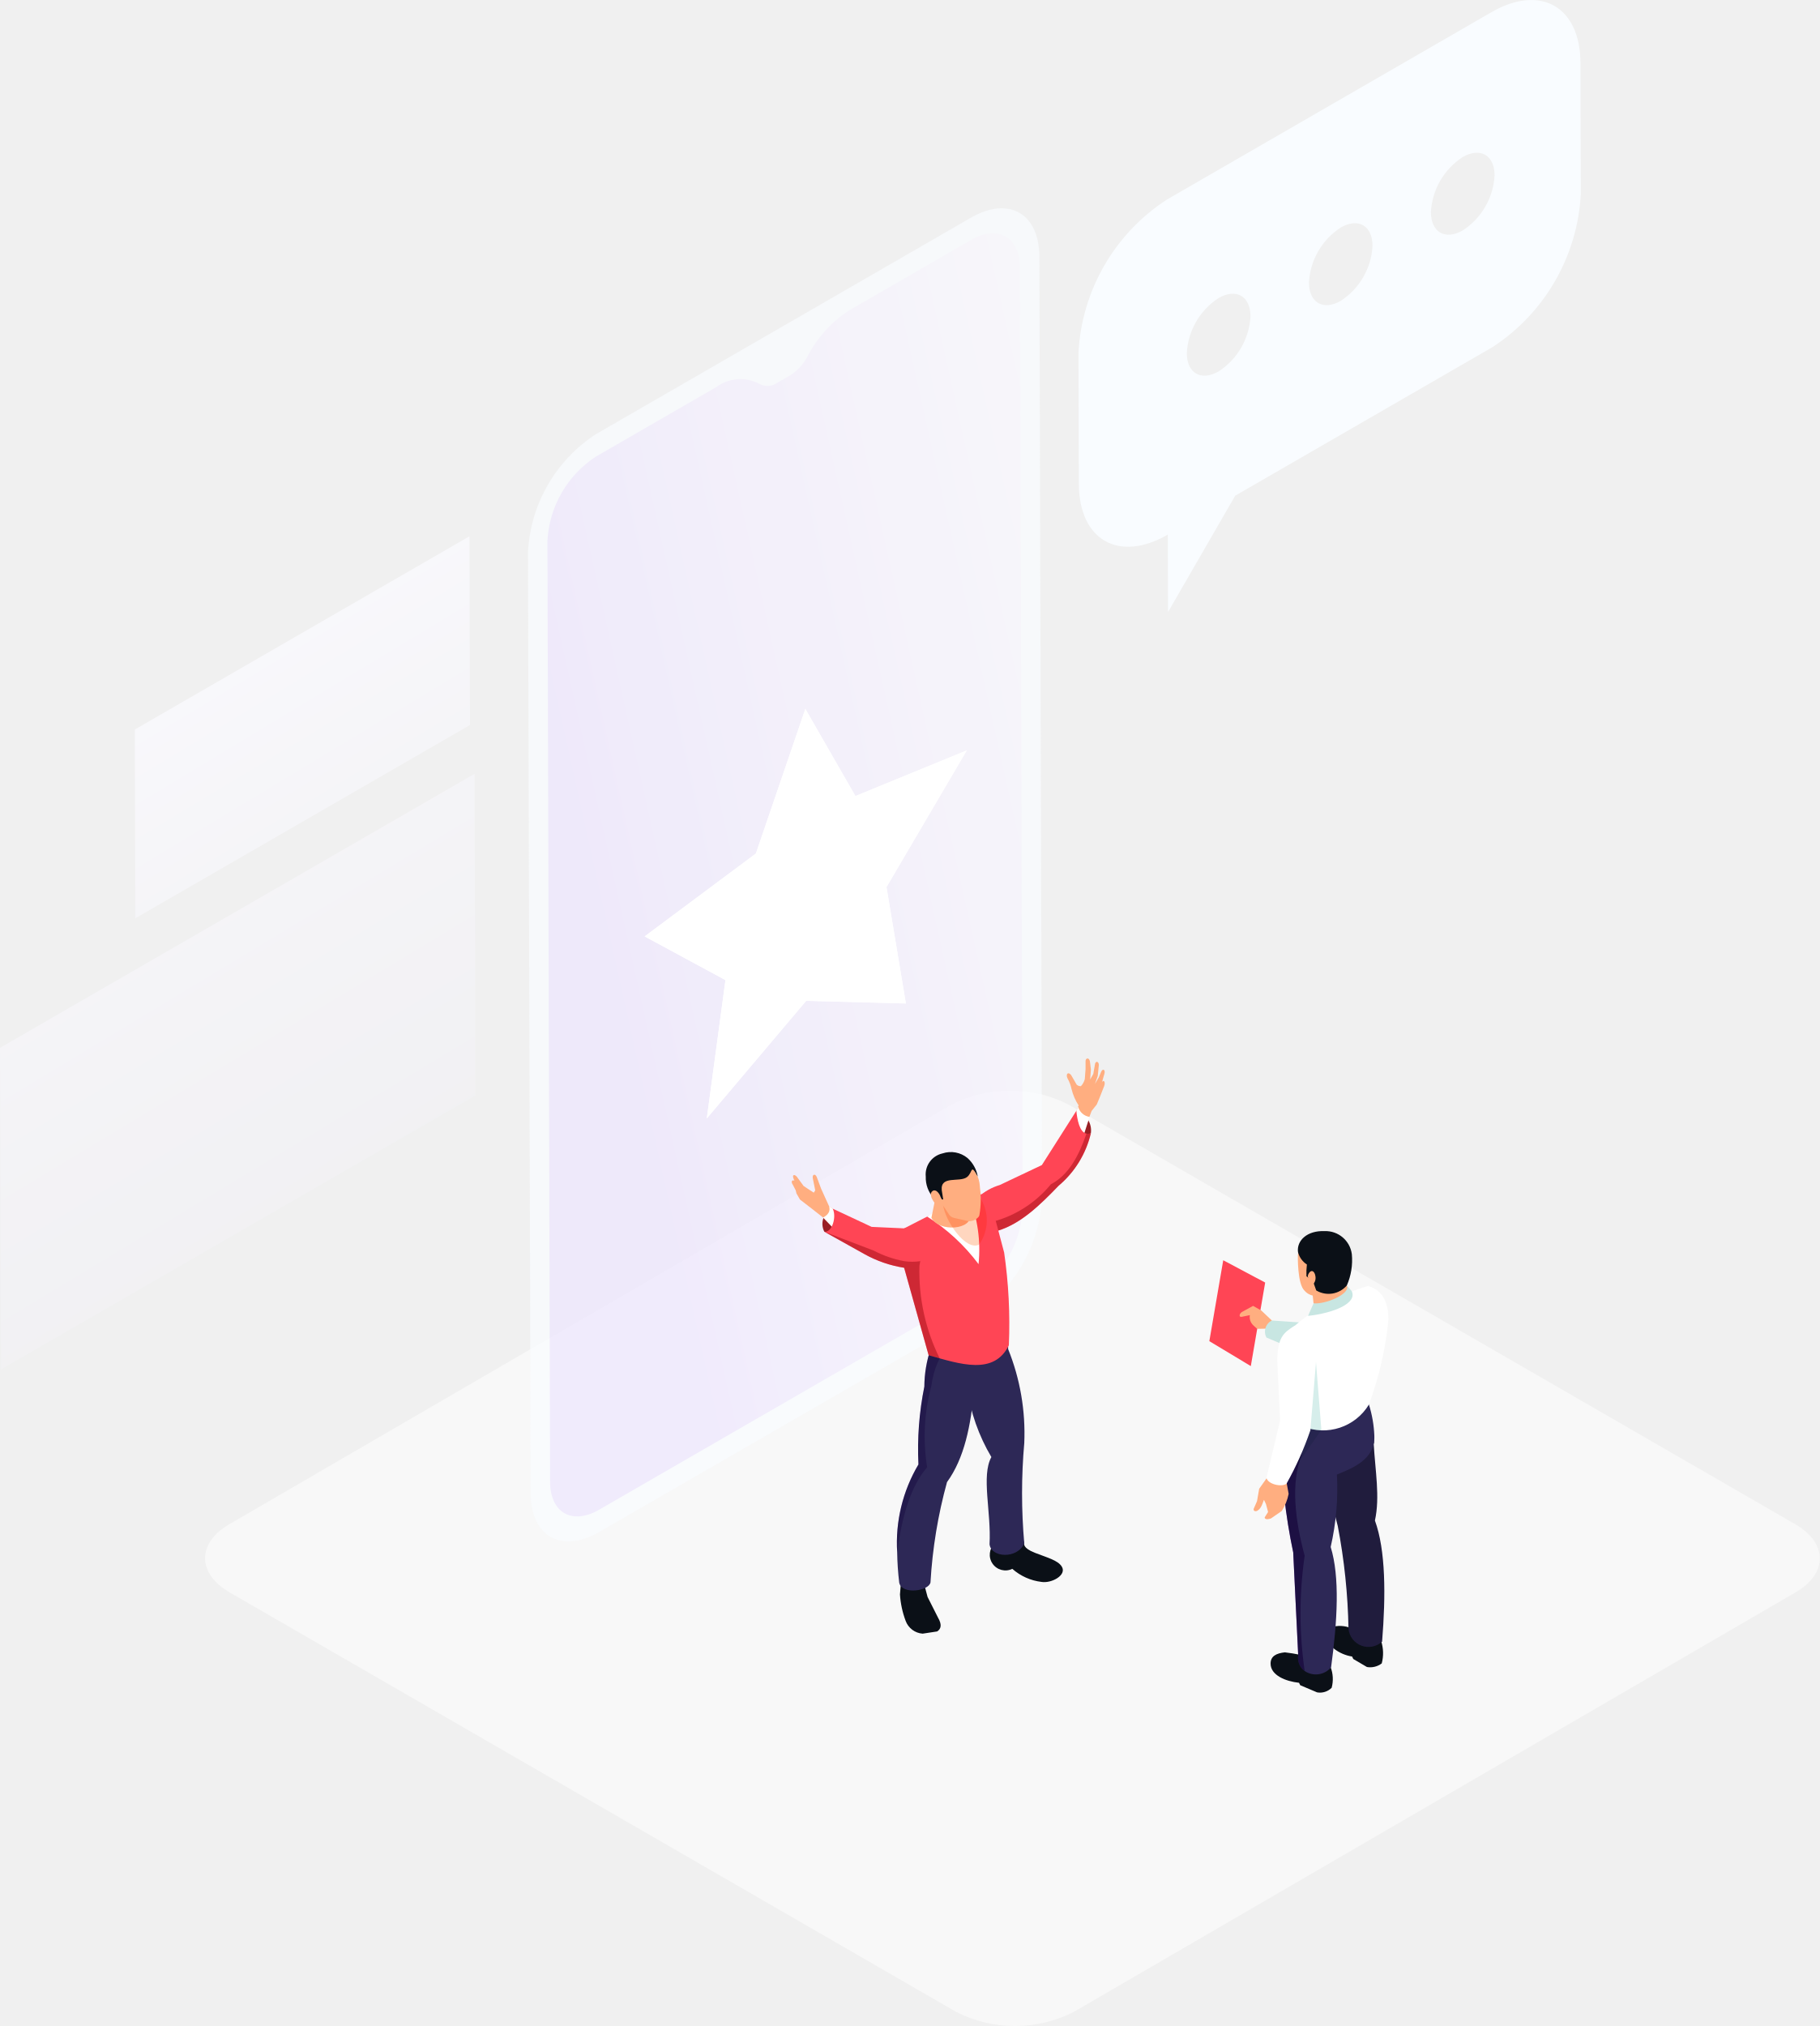
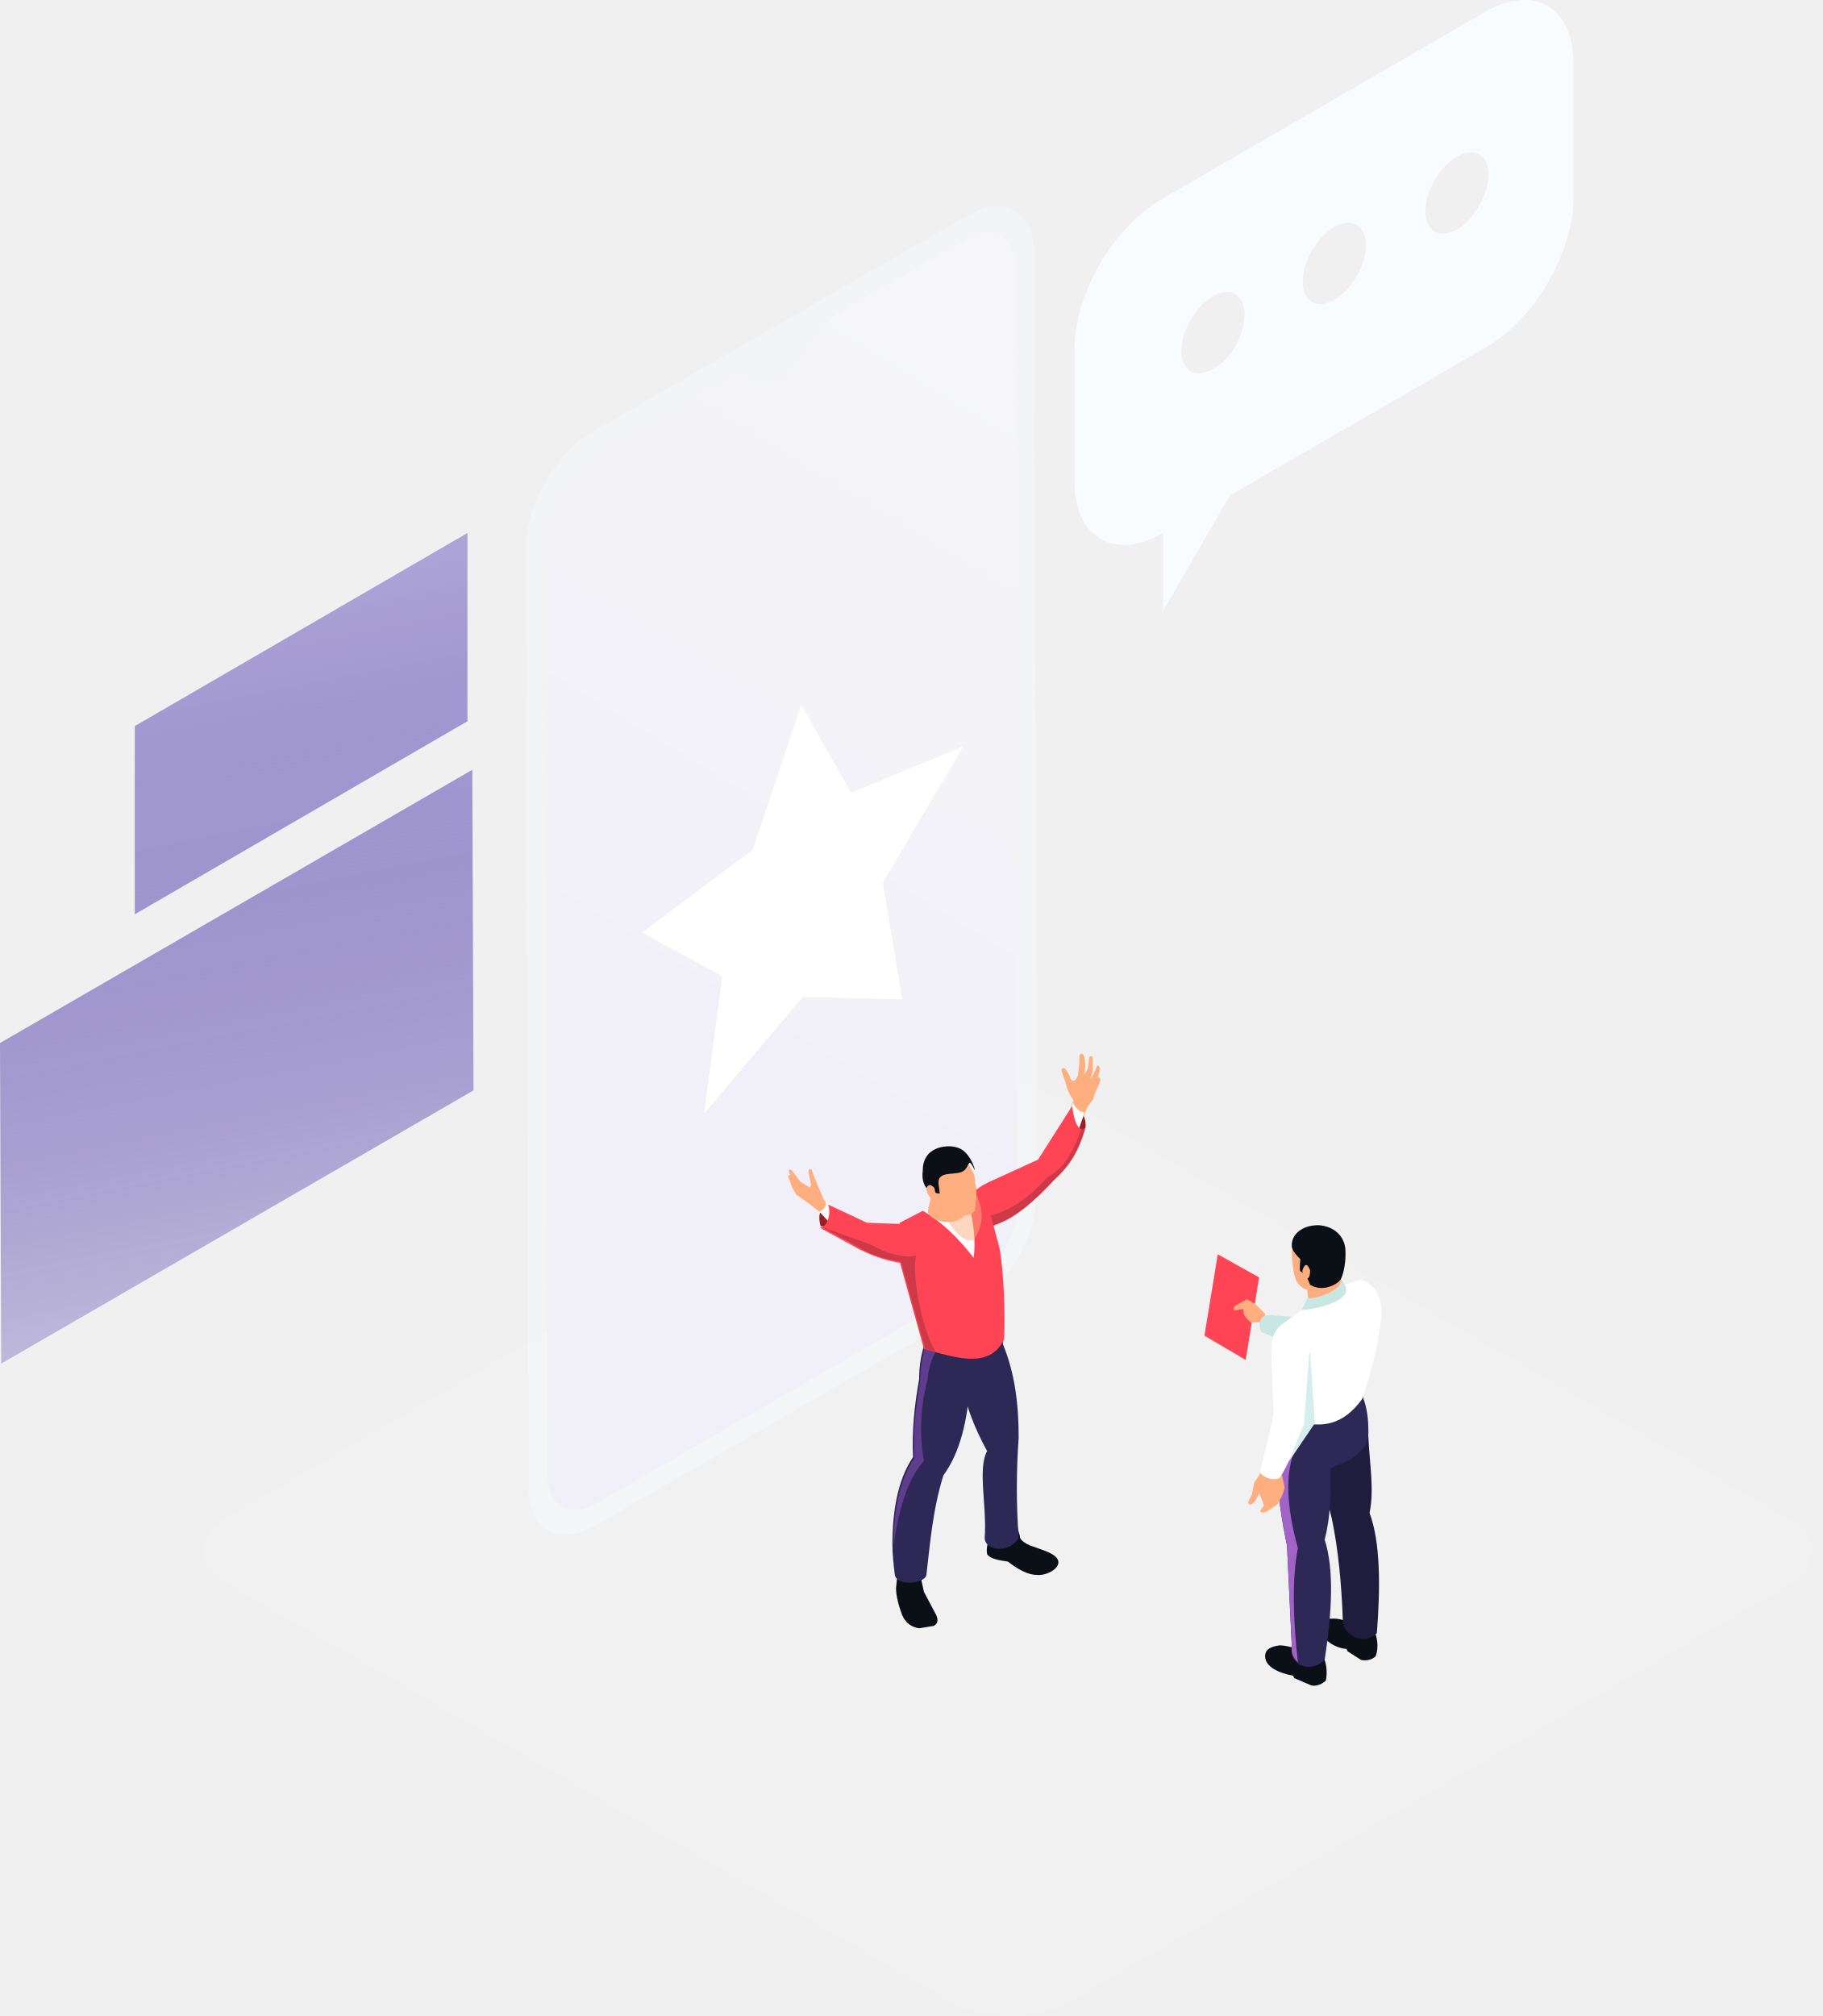
- <svg xmlns="http://www.w3.org/2000/svg" width="149.215" height="166.105" viewBox="0 0 149.215 166.105">
+ <svg xmlns="http://www.w3.org/2000/svg" width="151" height="167" viewBox="0 0 151 167" fill="none">
+   <g opacity="0.5">
+     <g opacity="0.5">
+       <g opacity="0.5">
+         <path opacity="0.5" d="M148.07 125.732C150.786 127.241 150.786 129.756 148.07 131.365L88.52 165.868C85.804 167.377 81.479 167.377 78.863 165.868L18.911 131.265C16.195 129.756 16.195 127.241 18.911 125.632L78.461 91.129C81.177 89.62 85.502 89.62 88.218 91.129L148.07 125.732Z" fill="white" />
+       </g>
+     </g>
+   </g>
+   <g opacity="0.7">
+     <g opacity="0.7">
+       <path opacity="0.7" d="M80.07 17.899C83.188 16.088 85.703 17.496 85.703 21.118L85.904 98.774C85.904 102.395 83.39 106.721 80.271 108.531L49.39 126.336C46.271 128.147 43.757 126.738 43.757 123.117L43.555 45.461C43.555 41.839 46.07 37.514 49.188 35.703L80.07 17.899Z" fill="#F9FCFF" />
+     </g>
+     <g opacity="0.7">
+       <path opacity="0.7" d="M80.07 19.81C82.284 18.502 84.094 19.609 84.094 22.123L84.295 99.78C84.295 102.295 82.485 105.413 80.272 106.721L49.39 124.525C47.177 125.833 45.367 124.727 45.367 122.212L45.165 44.555C45.165 42.041 46.976 38.922 49.189 37.614L59.148 31.881C60.455 31.076 61.763 30.976 62.668 31.68C63.071 31.981 63.574 31.881 64.076 31.579L65.082 30.976C65.585 30.674 66.189 30.07 66.491 29.366C67.396 27.656 68.704 26.248 70.011 25.544L80.07 19.81Z" fill="url(#paint0_linear)" />
+     </g>
+   </g>
+   <path d="M100.49 30.573C99.082 31.378 97.875 30.774 97.875 29.064C97.875 27.354 99.082 25.342 100.49 24.538C101.899 23.733 103.106 24.337 103.106 26.047C103.106 27.757 101.999 29.768 100.49 30.573ZM110.55 24.839C109.141 25.644 107.934 25.041 107.934 23.331C107.934 21.62 109.141 19.609 110.55 18.804C111.958 17.999 113.165 18.603 113.165 20.313C113.165 21.922 112.058 23.934 110.55 24.839ZM120.709 19.005C119.301 19.81 118.094 19.206 118.094 17.496C118.094 15.786 119.301 13.774 120.709 12.97C122.117 12.165 123.325 12.768 123.325 14.479C123.325 16.088 122.117 18.2 120.709 19.005ZM123.023 0.999L96.266 16.49C92.242 18.804 88.922 24.437 89.023 29.165V39.928C89.023 44.555 92.343 46.467 96.366 44.153V50.591L101.899 41.035L123.123 28.762C127.147 26.449 130.467 20.816 130.366 16.088V5.325C130.366 0.496 127.046 -1.314 123.023 0.999Z" fill="#F9FCFF" />
+   <path d="M70.514 65.68L79.769 61.857L73.13 73.123L74.739 82.78L66.491 82.579L58.343 92.236L59.852 80.869L53.213 77.248L62.366 70.407L66.39 58.437L70.514 65.68Z" fill="white" />
+   <path d="M73.13 73.123L74.739 82.78L66.491 82.579L58.343 92.236L59.852 80.869L53.213 77.248L62.366 70.407L66.39 58.437L70.514 65.68L79.769 61.857L73.13 73.123Z" fill="white" />
+   <path d="M82.082 125.531V127.241C81.881 127.644 81.68 128.147 81.781 128.75C82.082 129.153 82.787 129.253 83.491 129.354C84.295 129.957 85.1 130.46 85.905 130.46C86.71 130.561 88.017 129.857 87.615 129.153C87.313 128.65 86.508 128.449 85.402 128.046C84.396 127.644 84.497 127.241 84.497 127.241L83.994 125.531H82.082Z" fill="#0B1017" />
+   <path d="M79.769 114.466C79.87 116.076 80.674 118.188 81.781 120.2C80.976 121.709 81.781 124.727 81.58 127.442C81.68 128.549 83.793 128.65 84.396 127.342C84.195 124.727 84.195 121.91 84.396 119.093C84.396 116.377 84.094 113.762 83.089 111.348V109.034L78.461 112.656L79.769 114.466Z" fill="#2D2856" />
+   <path d="M74.438 129.454L74.337 130.561L74.236 131.567C74.236 132.17 74.438 132.975 74.739 133.78C75.041 134.484 75.544 134.786 76.148 134.886L77.355 134.685C77.757 134.484 77.757 134.082 77.455 133.579L76.55 131.869L76.349 130.963L76.248 129.454H74.438Z" fill="#0B1017" />
+   <path d="M80.373 114.567C80.172 117.585 79.568 120.301 78.16 122.212C77.255 125.129 77.053 127.945 76.752 130.46C76.651 131.164 74.337 131.466 74.136 130.46C74.036 129.656 73.935 128.75 73.935 127.945C73.935 125.33 74.337 122.614 75.645 120.703C75.544 118.59 75.746 116.478 76.148 114.265C76.148 113.058 76.349 112.052 76.651 111.147C76.752 110.845 76.852 110.644 76.953 110.342C77.355 110.443 77.757 110.443 78.16 110.543H78.26C80.172 110.644 81.681 110.04 82.988 108.833C83.29 111.348 82.988 113.662 80.373 114.567Z" fill="#2D2856" />
+   <path opacity="0.5" d="M78.461 110.543C78.461 110.543 78.461 110.644 78.461 110.543C77.556 111.65 76.953 112.857 76.852 114.265C76.248 116.579 76.148 118.792 76.55 121.005C75.142 122.614 74.438 125.129 74.035 128.046C74.035 125.431 74.438 122.715 75.746 120.803C75.645 118.691 75.846 116.579 76.248 114.366C76.248 113.158 76.45 112.153 76.751 111.247L78.461 110.543Z" fill="#924FC2" />
+   <path d="M88.822 91.632L88.722 93.443L89.426 93.744L89.929 93.443C90.029 92.638 89.627 91.833 88.822 91.632Z" fill="#991F24" />
+   <path d="M88.52 92.236L88.923 91.129C88.621 90.727 88.42 90.224 88.319 89.821C88.219 89.419 88.118 89.218 88.017 88.916C87.816 88.514 88.118 88.313 88.319 88.614C88.52 88.916 88.621 89.117 88.721 89.419C88.822 89.52 88.923 89.52 89.023 89.52C89.224 89.319 89.325 89.117 89.325 88.916L89.426 88.111V87.508C89.426 87.206 89.727 87.206 89.828 87.508L89.928 88.212L89.828 89.017L90.13 88.514L90.23 87.709C90.23 87.407 90.532 87.407 90.532 87.709V88.715L90.331 89.419L90.633 88.916L90.834 88.413C90.934 88.111 91.136 88.313 91.136 88.614L90.934 89.319C91.035 89.117 91.236 89.319 91.136 89.62L90.733 90.526L90.532 91.129L90.13 91.632L89.325 93.543L88.52 92.236Z" fill="#FFAE80" />
+   <path d="M88.521 92.236L89.326 93.744L89.828 92.135C89.426 92.135 89.024 91.733 88.923 91.33L88.521 92.236Z" fill="white" />
+   <path d="M89.928 93.443C89.325 95.454 88.621 96.561 87.313 97.768C85.804 99.377 84.195 100.886 82.384 101.49L82.082 101.691L81.479 102.093L80.775 98.673C81.177 98.271 81.781 97.969 82.485 97.667L86.005 96.058L88.822 91.632C88.922 92.336 89.124 93.443 89.627 93.543C89.727 93.543 89.828 93.543 89.928 93.443Z" fill="#FF4555" />
+   <path opacity="0.5" d="M89.929 93.443C89.325 95.455 88.621 96.561 87.314 97.768C85.805 99.378 84.195 100.887 82.385 101.49L82.083 101.691L81.982 100.685C83.592 100.384 85.302 99.177 86.71 97.567C88.219 96.762 89.024 95.253 89.627 93.342C89.728 93.543 89.828 93.543 89.929 93.443Z" fill="#9E2E3B" />
+   <path d="M68 101.591C67.698 100.585 68 100.082 68.603 99.679L69.408 100.786L69.006 101.591H68Z" fill="#991F24" />
+   <path d="M68.905 101.389L67.899 100.383L66.994 99.679L65.988 98.975L65.686 98.472L65.586 98.271L65.384 97.668C65.183 97.366 65.384 97.265 65.485 97.366L65.384 97.165C65.284 96.863 65.485 96.762 65.686 97.064L66.29 97.869L67.094 98.372L67.195 98.171L66.994 97.165C66.893 96.863 67.195 96.662 67.296 97.064L67.698 98.07L68.302 99.478L69.207 100.182L68.905 101.389Z" fill="#FFAE80" />
+   <path d="M68.402 99.478C68.503 99.88 68.302 100.182 67.899 100.383L69.006 101.591L69.509 100.283L68.402 99.478Z" fill="white" />
+   <path d="M74.538 101.289V104.508L76.55 111.75C79.165 112.454 81.982 113.46 83.189 110.945C83.29 109.235 83.189 105.312 82.787 103.301L82.082 100.685L80.875 98.472L77.656 99.679L74.538 101.289Z" fill="#FF4555" />
+   <path d="M75.846 104.407C75.544 104.508 75.142 104.608 74.538 104.608C73.331 104.407 72.225 104.005 71.219 103.502L67.899 101.691C68.503 101.792 68.905 100.484 68.603 99.78L71.823 101.289L74.538 101.389C75.243 101.188 75.746 101.49 76.148 102.094C76.651 103.301 76.55 104.105 75.846 104.407Z" fill="#FF4555" />
+   <path d="M76.45 100.283C77.959 101.188 79.367 102.496 80.674 104.206C80.876 102.395 80.574 100.384 79.87 98.674C78.663 98.975 77.657 99.679 76.45 100.283Z" fill="white" />
+   <path d="M76.852 100.383L77.355 98.07L79.467 97.869L80.071 100.082C80.272 101.389 77.455 101.691 76.852 100.383Z" fill="#FFAE80" />
+   <path opacity="0.5" d="M77.757 99.378C77.959 100.685 79.669 103.2 80.674 102.697C81.58 101.389 81.479 100.082 80.775 98.774L77.757 99.378Z" fill="#FFAE80" />
+   <path d="M77.657 99.277L77.858 99.478L78.26 100.082C78.361 100.182 78.461 100.283 78.662 100.384L79.87 100.685C80.171 100.685 80.473 100.585 80.674 100.384C80.775 100.283 80.775 100.283 80.775 100.182C80.876 99.378 80.976 98.472 80.775 97.969V97.768C80.775 97.466 80.674 97.165 80.473 96.863L79.97 95.958C79.467 95.253 78.763 95.052 77.858 95.153C77.154 95.455 76.751 95.857 76.55 96.662C76.55 97.366 76.55 97.969 76.952 98.472L77.657 99.277Z" fill="#FFAE80" />
+   <path d="M77.053 98.774L77.858 98.875L77.757 98.07C77.657 96.863 79.266 97.466 79.87 96.963C80.373 96.561 80.171 95.756 80.775 96.963C80.674 96.46 80.373 95.857 79.97 95.454C79.467 94.951 78.662 94.851 77.858 95.052C76.852 95.354 76.45 96.058 76.45 96.963C76.349 97.768 76.55 98.271 77.053 98.774Z" fill="#0B1017" />
+   <path d="M77.254 98.271C77.154 98.17 77.053 98.17 77.053 98.17C76.852 98.17 76.751 98.372 76.751 98.472C76.751 98.673 76.852 98.774 76.852 98.875C76.952 98.975 76.952 99.076 77.053 99.176C77.154 99.277 77.254 99.377 77.455 99.377C77.556 99.377 77.556 99.377 77.556 99.377V99.277C77.656 99.076 77.556 98.874 77.455 98.673C77.455 98.573 77.455 98.372 77.254 98.271Z" fill="#FFAE80" />
+   <path opacity="0.5" d="M68 101.591L71.319 103.401C72.225 104.005 73.432 104.307 74.639 104.508L76.651 111.75C77.154 111.851 77.556 112.052 77.556 112.052C76.349 110.04 75.645 106.017 75.846 104.407C75.846 104.307 75.846 104.105 75.947 104.005C75.544 104.105 75.041 104.105 74.639 104.005C73.734 103.904 72.929 103.502 72.124 103.099L68 101.591Z" fill="#9E2E3B" />
+   <path d="M100.893 103.904L99.786 110.644L103.206 112.656L104.313 105.815L100.893 103.904Z" fill="#FF4555" />
+   <path d="M104.011 108.028L103.307 107.626L102.402 108.129C102.201 108.23 102.1 108.632 102.402 108.531L103.005 108.431C103.005 108.833 103.106 109.034 103.307 109.235L103.609 109.537H104.715L104.816 108.833L104.011 108.028Z" fill="#FFAE80" />
+   <path d="M108.035 109.135L104.917 108.934C104.313 109.135 104.213 109.839 104.514 110.342L107.432 111.549L108.035 109.135Z" fill="#C8E6E2" />
+   <path d="M104.816 137.2C104.816 136.596 105.319 136.395 106.023 136.295C106.627 136.295 107.432 136.596 108.538 136.798L109.745 137.502C109.946 138.105 109.946 138.709 109.846 139.212C109.544 139.513 109.041 139.715 108.639 139.614L107.23 139.011L107.13 138.809C106.023 138.608 104.816 138.105 104.816 137.2Z" fill="#0B1017" />
+   <path d="M109.343 134.685C109.343 134.182 109.745 134.082 110.45 134.082C111.657 134.082 111.757 134.685 112.864 134.685L113.97 135.389C114.171 135.993 114.171 136.697 113.97 137.2C113.668 137.502 113.165 137.602 112.763 137.502L111.657 136.798L111.556 136.596C110.45 136.496 109.343 135.691 109.343 134.685Z" fill="#0B1017" />
+   <path d="M113.266 117.584L109.242 119.295C109.242 119.999 109.242 120.703 109.343 121.206C109.645 123.117 110.349 125.833 110.349 125.833C110.852 128.247 111.153 131.164 111.254 134.283C111.254 135.389 112.964 136.395 114.071 135.289C114.372 131.466 114.372 127.744 113.467 125.33C113.869 123.419 113.467 121.206 113.366 118.993C113.366 118.993 113.165 117.584 113.266 117.584Z" fill="#201C3D" />
+   <path d="M110.248 121.608C110.248 123.821 110.248 125.632 109.745 127.543C110.55 129.957 110.349 133.679 109.745 137.502C109.041 138.206 108.136 138.206 107.532 137.803C107.13 137.502 106.929 137.099 107.029 136.496L106.627 128.046C106.627 128.046 106.023 125.229 105.923 123.419C105.722 121.608 106.426 117.283 106.426 117.283C106.828 117.383 107.13 117.484 107.532 117.484C109.947 117.786 112.16 116.88 112.864 115.573C112.864 115.673 112.964 115.774 112.964 115.874C113.266 116.679 113.367 117.584 113.367 118.49C113.467 120.401 111.556 121.105 110.248 121.608Z" fill="#2D2856" />
+   <path d="M105.923 110.141C106.124 111.348 106.124 112.555 106.124 113.762C106.124 114.164 106.124 114.567 106.124 115.07C106.124 115.875 106.225 116.579 106.426 117.283C106.728 117.484 107.13 117.585 107.432 117.685C109.544 118.389 111.355 117.987 112.864 115.875C113.165 114.969 114.171 111.951 114.473 108.833C114.473 107.425 113.97 106.419 112.763 106.017C110.651 106.52 108.438 107.928 106.124 109.839C106.124 109.94 106.023 110.04 105.923 110.141Z" fill="white" />
+   <path d="M108.237 106.218L108.438 108.129C109.745 108.129 111.657 107.224 111.455 106.62L110.751 105.312L108.237 106.218Z" fill="#FFAE80" />
+   <path d="M107.633 106.419C108.136 107.023 108.84 106.922 109.645 106.721C110.751 106.218 111.556 105.413 111.455 104.005C111.556 102.898 111.053 101.792 109.242 101.892C108.136 101.892 107.13 102.395 107.029 103.602C107.029 103.602 107.029 105.916 107.633 106.419Z" fill="#FFAE80" />
+   <path d="M108.337 107.525L107.834 108.531C109.946 108.33 111.958 107.525 111.455 106.52L111.053 106.017C111.355 106.721 109.242 107.626 108.337 107.525Z" fill="#C8E6E2" />
+   <path d="M107.029 103.301C107.13 103.703 107.432 104.005 107.733 104.307C107.733 104.307 107.633 105.212 107.733 105.312C107.834 105.312 108.236 105.715 108.236 105.715L108.538 106.419C109.444 107.023 110.651 106.52 111.053 106.017C111.254 105.715 111.556 104.608 111.455 103.401C111.355 102.496 110.651 101.591 109.242 101.49C107.834 101.49 106.929 102.295 107.029 103.301Z" fill="#0B1017" />
+   <path d="M107.934 105.413C107.834 105.212 108.035 104.91 108.136 104.809C108.337 104.709 108.437 105.011 108.538 105.212C108.538 105.413 108.538 105.614 108.437 105.815C108.337 106.017 108.035 105.815 108.035 105.614C107.834 105.514 108.035 105.514 107.934 105.413Z" fill="#FFAE80" />
+   <path d="M105.923 123.318C106.023 125.229 106.627 127.945 106.627 127.945L107.029 136.395C106.929 136.999 107.231 137.401 107.532 137.703C107.13 134.182 107.029 130.762 107.532 128.247C106.728 125.33 106.325 122.212 107.331 119.999C107.331 119.093 107.231 118.289 107.432 117.584C107.13 117.484 106.728 117.383 106.426 117.182C106.426 117.283 105.722 121.508 105.923 123.318Z" fill="#A263C7" />
+   <path d="M108.538 111.952L108.941 117.886L106.828 121.005L106.526 115.875L108.538 111.952Z" fill="#D6EEEB" />
+   <path d="M104.716 121.608L105.822 121.206H105.923L106.023 121.306C106.023 121.407 106.426 123.117 106.426 123.218C106.325 123.721 106.124 124.123 105.822 124.626L104.917 125.229C104.917 125.229 104.414 125.431 104.414 125.129L104.716 124.727L104.514 124.123L104.313 123.721L104.112 124.123C103.81 124.727 103.408 124.727 103.408 124.425L103.71 123.821L103.911 122.815L104.716 121.608Z" fill="#FFAE80" />
+   <path d="M106.728 109.336C105.822 109.939 105.319 110.342 105.319 112.153L105.521 117.182L104.414 121.91C104.515 122.413 105.621 122.715 106.024 122.413C106.828 121.206 107.13 120.099 108.035 117.987L108.438 112.555C108.639 110.442 108.639 109.034 106.728 109.336Z" fill="white" />
+   <path d="M39.13 63.768L39.231 90.324L0.101 112.957L0 86.401L39.13 63.768ZM38.728 59.745V44.153L11.166 60.147V75.739L38.728 59.745Z" fill="url(#paint1_linear)" />
  <defs>
-     <linearGradient id="a" x1="1.778" y1="-0.278" x2="0.179" y2="0.695" gradientUnits="objectBoundingBox">
-       <stop offset="0" stop-color="#fff" />
-       <stop offset="0.387" stop-color="#fbfafe" />
-       <stop offset="0.811" stop-color="#f2edfe" />
-       <stop offset="1" stop-color="#ede5fe" />
+     <linearGradient id="paint0_linear" x1="114.836" y1="-10.204" x2="52.169" y2="92.824" gradientUnits="userSpaceOnUse">
+       <stop stop-color="white" />
+       <stop offset="0.387" stop-color="#FCFBFF" />
+       <stop offset="0.811" stop-color="#F3EDFE" />
+       <stop offset="1" stop-color="#EDE5FE" />
    </linearGradient>
-     <clipPath id="b">
-       <path d="M11237.07,1082.573l9.13-3.743-6.582,11.207,1.59,9.543-8.176-.218-8.148,9.643,1.53-11.343-6.626-3.582,9.12-6.794,4.056-11.857Z" fill="#fff" />
-     </clipPath>
-     <linearGradient id="c" x1="0.354" y1="0.092" x2="0.771" y2="1.302" gradientUnits="objectBoundingBox">
-       <stop offset="0" stop-color="#aca3d7" />
-       <stop offset="0.306" stop-color="#786abe" stop-opacity="0.639" />
-       <stop offset="0.622" stop-color="#4834a6" stop-opacity="0.298" />
-       <stop offset="0.849" stop-color="#291297" stop-opacity="0.082" />
-       <stop offset="0.963" stop-color="#1e0692" stop-opacity="0" />
+     <linearGradient id="paint1_linear" x1="13.88" y1="50.566" x2="30.247" y2="133.659" gradientUnits="userSpaceOnUse">
+       <stop stop-color="#ACA3D7" />
+       <stop offset="0.104" stop-color="#9A8FCE" stop-opacity="0.892" />
+       <stop offset="0.518" stop-color="#5846AE" stop-opacity="0.462" />
+       <stop offset="0.814" stop-color="#2E189A" stop-opacity="0.154" />
+       <stop offset="0.963" stop-color="#1E0692" stop-opacity="0" />
    </linearGradient>
  </defs>
-   <g transform="translate(-11166.931 -1017.308)">
-     <g opacity="0.5">
-       <g style="isolation:isolate">
-         <path d="M11314.132,1142.272c2.673,1.543,2.688,4.043.031,5.587l-59.187,34.4a10.628,10.628,0,0,1-9.646,0l-59.566-34.391c-2.681-1.548-2.694-4.048-.039-5.592l59.188-34.4a10.628,10.628,0,0,1,9.654,0Z" fill="#fff" />
-       </g>
-     </g>
-     <g opacity="0.7">
-       <path d="M11246.545,1035.15c3.089-1.784,5.6-.353,5.61,3.2l.219,77.16a12.282,12.282,0,0,1-5.574,9.654l-30.744,17.75c-3.1,1.788-5.605.357-5.616-3.193l-.219-77.16a12.283,12.283,0,0,1,5.58-9.665Z" fill="#f9fcff" />
-       <path d="M11246.55,1036.984c2.2-1.272,4-.246,4.009,2.292l.22,77.16a8.8,8.8,0,0,1-3.983,6.9l-30.744,17.749c-2.209,1.276-4.008.25-4.016-2.28l-.218-77.16a8.8,8.8,0,0,1,3.988-6.911l9.876-5.7a3.323,3.323,0,0,1,3.541-.245,1.339,1.339,0,0,0,1.439-.1l1.047-.6a4.074,4.074,0,0,0,1.434-1.563,9.946,9.946,0,0,1,3.525-3.835Z" fill="url(#a)" />
-     </g>
-     <g style="isolation:isolate">
-       <path d="M11266.863,1047.751c-1.443.833-2.616.164-2.621-1.493a5.741,5.741,0,0,1,2.6-4.511c1.442-.832,2.616-.163,2.621,1.494a5.745,5.745,0,0,1-2.6,4.51m10.015-5.782c-1.442.833-2.616.164-2.621-1.494a5.741,5.741,0,0,1,2.6-4.51c1.441-.832,2.608-.159,2.612,1.5a5.725,5.725,0,0,1-2.6,4.506m10.008-5.778c-1.442.832-2.616.164-2.621-1.494a5.739,5.739,0,0,1,2.6-4.51c1.441-.833,2.616-.164,2.621,1.494a5.744,5.744,0,0,1-2.6,4.51m2.346-17.887-26.617,15.367a15.96,15.96,0,0,0-7.247,12.552l.031,10.747c.013,4.617,3.275,6.485,7.294,4.166l.018,6.35,5.508-9.541,21.09-12.176a15.988,15.988,0,0,0,7.247-12.561l-.029-10.747c-.015-4.617-3.284-6.472-7.294-4.157" fill="#f9fcff" />
-     </g>
-     <g style="mix-blend-mode:overlay;isolation:isolate">
-       <path d="M11237.07,1082.573l9.13-3.743-6.582,11.207,1.59,9.543-8.176-.218-8.148,9.643,1.53-11.343-6.626-3.582,9.12-6.794,4.056-11.857Z" fill="#fff" />
-       <g clip-path="url(#b)">
-         <path d="M11239.618,1090.037l1.59,9.543h0l-8.176-.218-8.148,9.643,1.53-11.343-6.626-3.582,9.12-6.794,4.056-11.857,4.106,7.145,9.13-3.743-6.582,11.207" fill="#fff" />
-       </g>
-     </g>
-     <path d="M11248.5,1142.156v1.677a1.285,1.285,0,0,0,1.434,2.1,4.4,4.4,0,0,0,2.39,1.07c.826.139,2.118-.562,1.658-1.27-.325-.5-1.145-.708-2.188-1.113s-.879-.768-.879-.768l-.454-1.7Z" fill="#0b1017" />
-     <path d="M11246.217,1131.067a15.355,15.355,0,0,0,2,5.7c-.848,1.545,0,4.515-.15,7.151.12,1.091,2.241,1.242,2.848-.061a46.715,46.715,0,0,1,0-8.241,18.478,18.478,0,0,0-1.323-7.7v-2.343l-4.676,3.706Z" fill="#2d2856" />
-     <path d="M11240.884,1145.974l-.081,1.071-.081.989a7.578,7.578,0,0,0,.465,2.162,1.608,1.608,0,0,0,1.395,1.05l1.192-.182c.354-.229.373-.6.079-1.111l-.867-1.717-.243-.909-.061-1.494Z" fill="#0b1017" />
-     <path d="M11246.8,1131.188c-.248,2.983-.806,5.69-2.221,7.635a39.55,39.55,0,0,0-1.354,8.221c-.141.72-2.363,1.03-2.564.021a23.753,23.753,0,0,1-.168-2.491,12.6,12.6,0,0,1,1.744-7.2,25.852,25.852,0,0,1,.484-6.383,9.883,9.883,0,0,1,.519-3.1,6.336,6.336,0,0,1,.33-.774,8.583,8.583,0,0,0,1.247.168l.065,0a6.324,6.324,0,0,0,4.706-1.7C11249.728,1128.047,11249.408,1130.262,11246.8,1131.188Z" fill="#2d2856" />
-     <path d="M11244.914,1127.238c-.011.013-.021.027-.03.04a7.058,7.058,0,0,0-1.583,3.628,15.956,15.956,0,0,0-.349,6.7c-1.376,1.583-2.068,4.073-2.458,6.963a12.6,12.6,0,0,1,1.744-7.2,25.852,25.852,0,0,1,.484-6.383,9.883,9.883,0,0,1,.519-3.1l1.577-.606Z" fill="#924fc2" opacity="0.5" style="mix-blend-mode:multiply;isolation:isolate" />
-     <path d="M11255.185,1108.383l-.06,1.828.727.323.525-.323A1.677,1.677,0,0,0,11255.185,1108.383Z" fill="#991f24" />
-     <path d="M11254.958,1109.009l.409-1.076a4.385,4.385,0,0,1-.576-1.333,2.951,2.951,0,0,0-.33-.877c-.169-.358.05-.592.3-.266l.45.779a.473.473,0,0,0,.349.122,1.317,1.317,0,0,0,.317-.576l.063-.833v-.637c0-.272.277-.325.354,0l.083.675-.06.825.257-.454.136-.788c.031-.273.3-.288.319.045l-.091.909-.229.652.319-.546.2-.469c.143-.288.348-.129.257.182l-.2.7c.121-.249.322-.047.172.331l-.354.9-.246.589-.42.527-.712,1.883Z" fill="#ffae80" />
-     <path d="M11254.958,1109.009l.793,1.48.517-1.611a1.138,1.138,0,0,1-.94-.838Z" fill="#fff" />
-     <path d="M11256.377,1110.211a8.02,8.02,0,0,1-2.646,4.312c-1.516,1.575-3.071,3.092-4.942,3.674l-.35.236-.587.4-.687-3.4a4.572,4.572,0,0,1,1.738-.969l3.454-1.636,2.826-4.445c.073.7.255,1.75.829,1.867A.641.641,0,0,0,11256.377,1110.211Z" fill="#ff4555" />
-     <path d="M11256.377,1110.211a8.02,8.02,0,0,1-2.646,4.312c-1.516,1.575-3.071,3.092-4.942,3.674l-.35.236-.064-.973a9.2,9.2,0,0,0,4.72-3.058c1.457-.762,2.285-2.316,2.918-4.152A.653.653,0,0,0,11256.377,1110.211Z" fill="#9e2e3b" opacity="0.5" style="mix-blend-mode:multiply;isolation:isolate" />
-     <path d="M11234.521,1118.294a1.4,1.4,0,0,1,.605-1.892l.833,1.121-.409.838Z" fill="#991f24" />
-     <path d="M11235.414,1118.119l-.994-.99-.929-.727-.97-.75-.285-.5-.059-.247-.239-.463c-.194-.271-.038-.439.129-.326l-.071-.184c-.131-.329.077-.367.275-.142l.553.756.829.545.121-.186-.193-.969c-.079-.324.175-.456.319-.13l.358.962.646,1.423.929.677Z" fill="#ffae80" />
-     <path d="M11234.905,1116.189c.133.4-.052.709-.485.94l1.1,1.151.515-1.252Z" fill="#fff" />
-     <path d="M11241.064,1118.019v3.23l2.008,7.17c2.59.728,5.361,1.674,6.578-.816a40.59,40.59,0,0,0-.385-7.6l-.685-2.586-1.153-2.211-3.212,1.2Z" fill="#ff4555" />
-     <path d="M11242.32,1121.083a2.775,2.775,0,0,1-1.254.167,9.724,9.724,0,0,1-3.273-1.131l-3.271-1.825c.627.081,1.025-1.206.687-1.892l3.191,1.494,2.667.121a1.344,1.344,0,0,1,1.574.728C11243.158,1120.017,11243.015,1120.769,11242.32,1121.083Z" fill="#ff4555" />
-     <path d="M11242.952,1117.051a15.825,15.825,0,0,1,4.214,3.9,11.725,11.725,0,0,0-.773-5.525A12.459,12.459,0,0,0,11242.952,1117.051Z" fill="#fff" />
-     <path d="M11243.3,1117.155l.457-2.268,2.115-.2.595,2.222C11246.682,1118.119,11243.947,1118.367,11243.3,1117.155Z" fill="#ffae80" />
-     <path d="M11244.257,1116.079c.151,1.321,1.859,3.817,2.949,3.272a3.42,3.42,0,0,0,.081-3.858Z" fill="#ffae80" opacity="0.5" style="mix-blend-mode:multiply;isolation:isolate" />
-     <path d="M11244.172,1116.023l.154.23.422.632a.648.648,0,0,0,.394.271l1.21.273a1.027,1.027,0,0,0,.792-.327.377.377,0,0,0,.1-.23,7.325,7.325,0,0,0,.037-2.187l-.012-.163a2.4,2.4,0,0,0-.252-.916l-.533-.88a2.148,2.148,0,0,0-2.143-.829,2.048,2.048,0,0,0-1.343,1.495,2.489,2.489,0,0,0,.4,1.758Z" fill="#ffae80" />
-     <path d="M11243.49,1115.538l.779.114-.12-.758c-.121-1.242,1.449-.621,2.063-1.076.5-.37.268-1.173.89-.045a2.646,2.646,0,0,0-.841-1.522,2.151,2.151,0,0,0-2.053-.378,1.769,1.769,0,0,0-1.371,1.9A2.481,2.481,0,0,0,11243.49,1115.538Z" fill="#0b1017" />
-     <path d="M11243.764,1114.995a.362.362,0,0,0-.245-.091.328.328,0,0,0-.268.328.881.881,0,0,0,.141.437,1.468,1.468,0,0,0,.24.344.572.572,0,0,0,.371.176.179.179,0,0,0,.141-.045.166.166,0,0,0,.039-.08.961.961,0,0,0-.133-.627A.973.973,0,0,0,11243.764,1114.995Z" fill="#ffae80" />
-     <path d="M11234.522,1118.294l3.271,1.824a9.707,9.707,0,0,0,3.271,1.131l2.008,7.17.908.257a16.078,16.078,0,0,1-1.661-7.594c.018-.127.04-.253.069-.376a4.524,4.524,0,0,1-1.324,0,9.027,9.027,0,0,1-2.5-.867Z" fill="#9e2e3b" opacity="0.5" style="mix-blend-mode:multiply;isolation:isolate" />
-     <path d="M11267.228,1120.632l-1.139,6.632,3.4,2.045,1.178-6.849Z" fill="#ff4555" />
-     <path d="M11270.356,1124.757l-.682-.384-.913.5c-.233.144-.287.49.05.383l.6-.125a.927.927,0,0,0,.289.842l.309.282,1.084-.022.121-.663Z" fill="#ffae80" />
-     <path d="M11274.347,1125.788l-3.128-.217a1.014,1.014,0,0,0-.445,1.4l2.853,1.2Z" fill="#c8e6e2" />
-     <path d="M11271.111,1153.7c0-.612.472-.847,1.172-.922a14.512,14.512,0,0,1,2.514.522l1.231.673a2.761,2.761,0,0,1,.09,1.712,1.354,1.354,0,0,1-1.192.375l-1.383-.586-.1-.2C11272.34,1155.156,11271.111,1154.655,11271.111,1153.7Z" fill="#0b1017" />
-     <path d="M11275.606,1151.249c0-.5.446-.586,1.114-.638,1.205,0,1.257.6,2.366.578l1.09.662a3.247,3.247,0,0,1,.048,1.835,1.571,1.571,0,0,1-1.213.295l-1.121-.659-.095-.2C11276.744,1152.962,11275.606,1152.181,11275.606,1151.249Z" fill="#0b1017" />
-     <path d="M11279.556,1134.207l-4.018,1.68a13.754,13.754,0,0,0,.08,1.88c.254,1.852,1,4.649,1,4.649a49.255,49.255,0,0,1,.881,8.444,1.65,1.65,0,0,0,2.755,1.043c.307-3.8.3-7.487-.588-9.931.427-1.929.024-4.082-.1-6.3C11279.674,1135.624,11279.443,1134.255,11279.556,1134.207Z" fill="#201c3d" />
-     <path d="M11276.55,1138.2a21.454,21.454,0,0,1-.512,5.94c.758,2.44.553,6.072.034,9.865a1.63,1.63,0,0,1-2.172.3,1.318,1.318,0,0,1-.525-1.288l-.409-8.431a46.968,46.968,0,0,1-.742-4.643,39.082,39.082,0,0,1,.5-6.076,7.735,7.735,0,0,0,1.077.212c2.392.3,4.589-.552,5.272-1.919.036.1.067.2.1.3a9.712,9.712,0,0,1,.445,2.566C11279.7,1136.974,11277.787,1137.693,11276.55,1138.2Z" fill="#2d2856" />
-     <path d="M11272.2,1126.8a23.84,23.84,0,0,1,.215,3.558c.007.43.011.849.024,1.261a11.023,11.023,0,0,0,.284,2.249,9.379,9.379,0,0,0,1.019.384,4.4,4.4,0,0,0,5.433-1.791,27.787,27.787,0,0,0,1.6-6.957c-.007-1.417-.467-2.429-1.673-2.765a16.384,16.384,0,0,0-6.56,3.759C11272.432,1126.594,11272.318,1126.694,11272.2,1126.8Z" fill="#fff" />
-     <path d="M11274.5,1122.887l.2,1.935c1.252-.009,3.21-.877,2.964-1.542l-.658-1.263Z" fill="#ffae80" />
-     <path d="M11273.9,1123.132c.5.565,1.246.489,2.009.287a2.608,2.608,0,0,0,1.808-2.728c.089-1.054-.389-2.157-2.185-2.1-1.143.037-2.116.452-2.186,1.673C11273.351,1120.264,11273.291,1122.569,11273.9,1123.132Z" fill="#ffae80" />
-     <path d="M11274.636,1124.16l-.456,1.034c2.142-.241,4.061-1.044,3.581-2.033l-.39-.454C11277.669,1123.419,11275.56,1124.27,11274.636,1124.16Z" fill="#c8e6e2" />
-     <path d="M11273.358,1119.963a1.722,1.722,0,0,0,.729,1.018,6.059,6.059,0,0,0-.036.965c.052.017.547.444.547.444l.256.717a1.971,1.971,0,0,0,2.51-.41,5.2,5.2,0,0,0,.409-2.56,2.171,2.171,0,0,0-2.236-1.894C11274.121,1118.183,11273.239,1119.007,11273.358,1119.963Z" fill="#0b1017" />
-     <path d="M11274.206,1122.085c-.137-.153.073-.508.227-.558.215-.07.332.241.354.41a.782.782,0,0,1-.126.591c-.146.216-.374,0-.446-.17C11274.163,1122.233,11274.293,1122.182,11274.206,1122.085Z" fill="#ffae80" />
-     <path d="M11272.224,1139.937a46.6,46.6,0,0,0,.742,4.643l.408,8.433a1.32,1.32,0,0,0,.531,1.289,33.063,33.063,0,0,1,0-9.449c-.794-2.921-1.154-5.98-.243-8.236a8.973,8.973,0,0,1,.083-2.37,9.379,9.379,0,0,1-1.019-.384A39.2,39.2,0,0,0,11272.224,1139.937Z" fill="#a263c7" style="mix-blend-mode:multiply;isolation:isolate" />
-     <path d="M11274.8,1128.566l.476,5.976-2.147,3.082-.3-5.1Z" fill="#d6eeeb" style="mix-blend-mode:multiply;isolation:isolate" />
-     <path d="M11271.024,1138.173l1.088-.366.07-.024.055.129c.024.107.359,1.827.354,1.871a4.03,4.03,0,0,1-.565,1.406l-.885.61s-.485.186-.517-.082l.282-.448-.174-.646-.164-.351-.169.433c-.286.645-.74.578-.672.3l.271-.619.177-1.02Z" fill="#ffae80" />
-     <path d="M11273.077,1126.005c-.943.585-1.377.976-1.42,2.808l.232,4.964-1.116,4.689c.091.512,1.221.8,1.645.482a26.53,26.53,0,0,0,1.955-4.374l.449-5.442C11274.939,1127.133,11274.976,1125.746,11273.077,1126.005Z" fill="#fff" />
-     <path d="M11205.841,1080.752l.074,26.367-38.909,22.464-.075-26.367Zm-.375-4-.044-15.475-27.438,15.842.044,15.475Z" fill="url(#c)" style="mix-blend-mode:screen;isolation:isolate" />
-   </g>
</svg>
